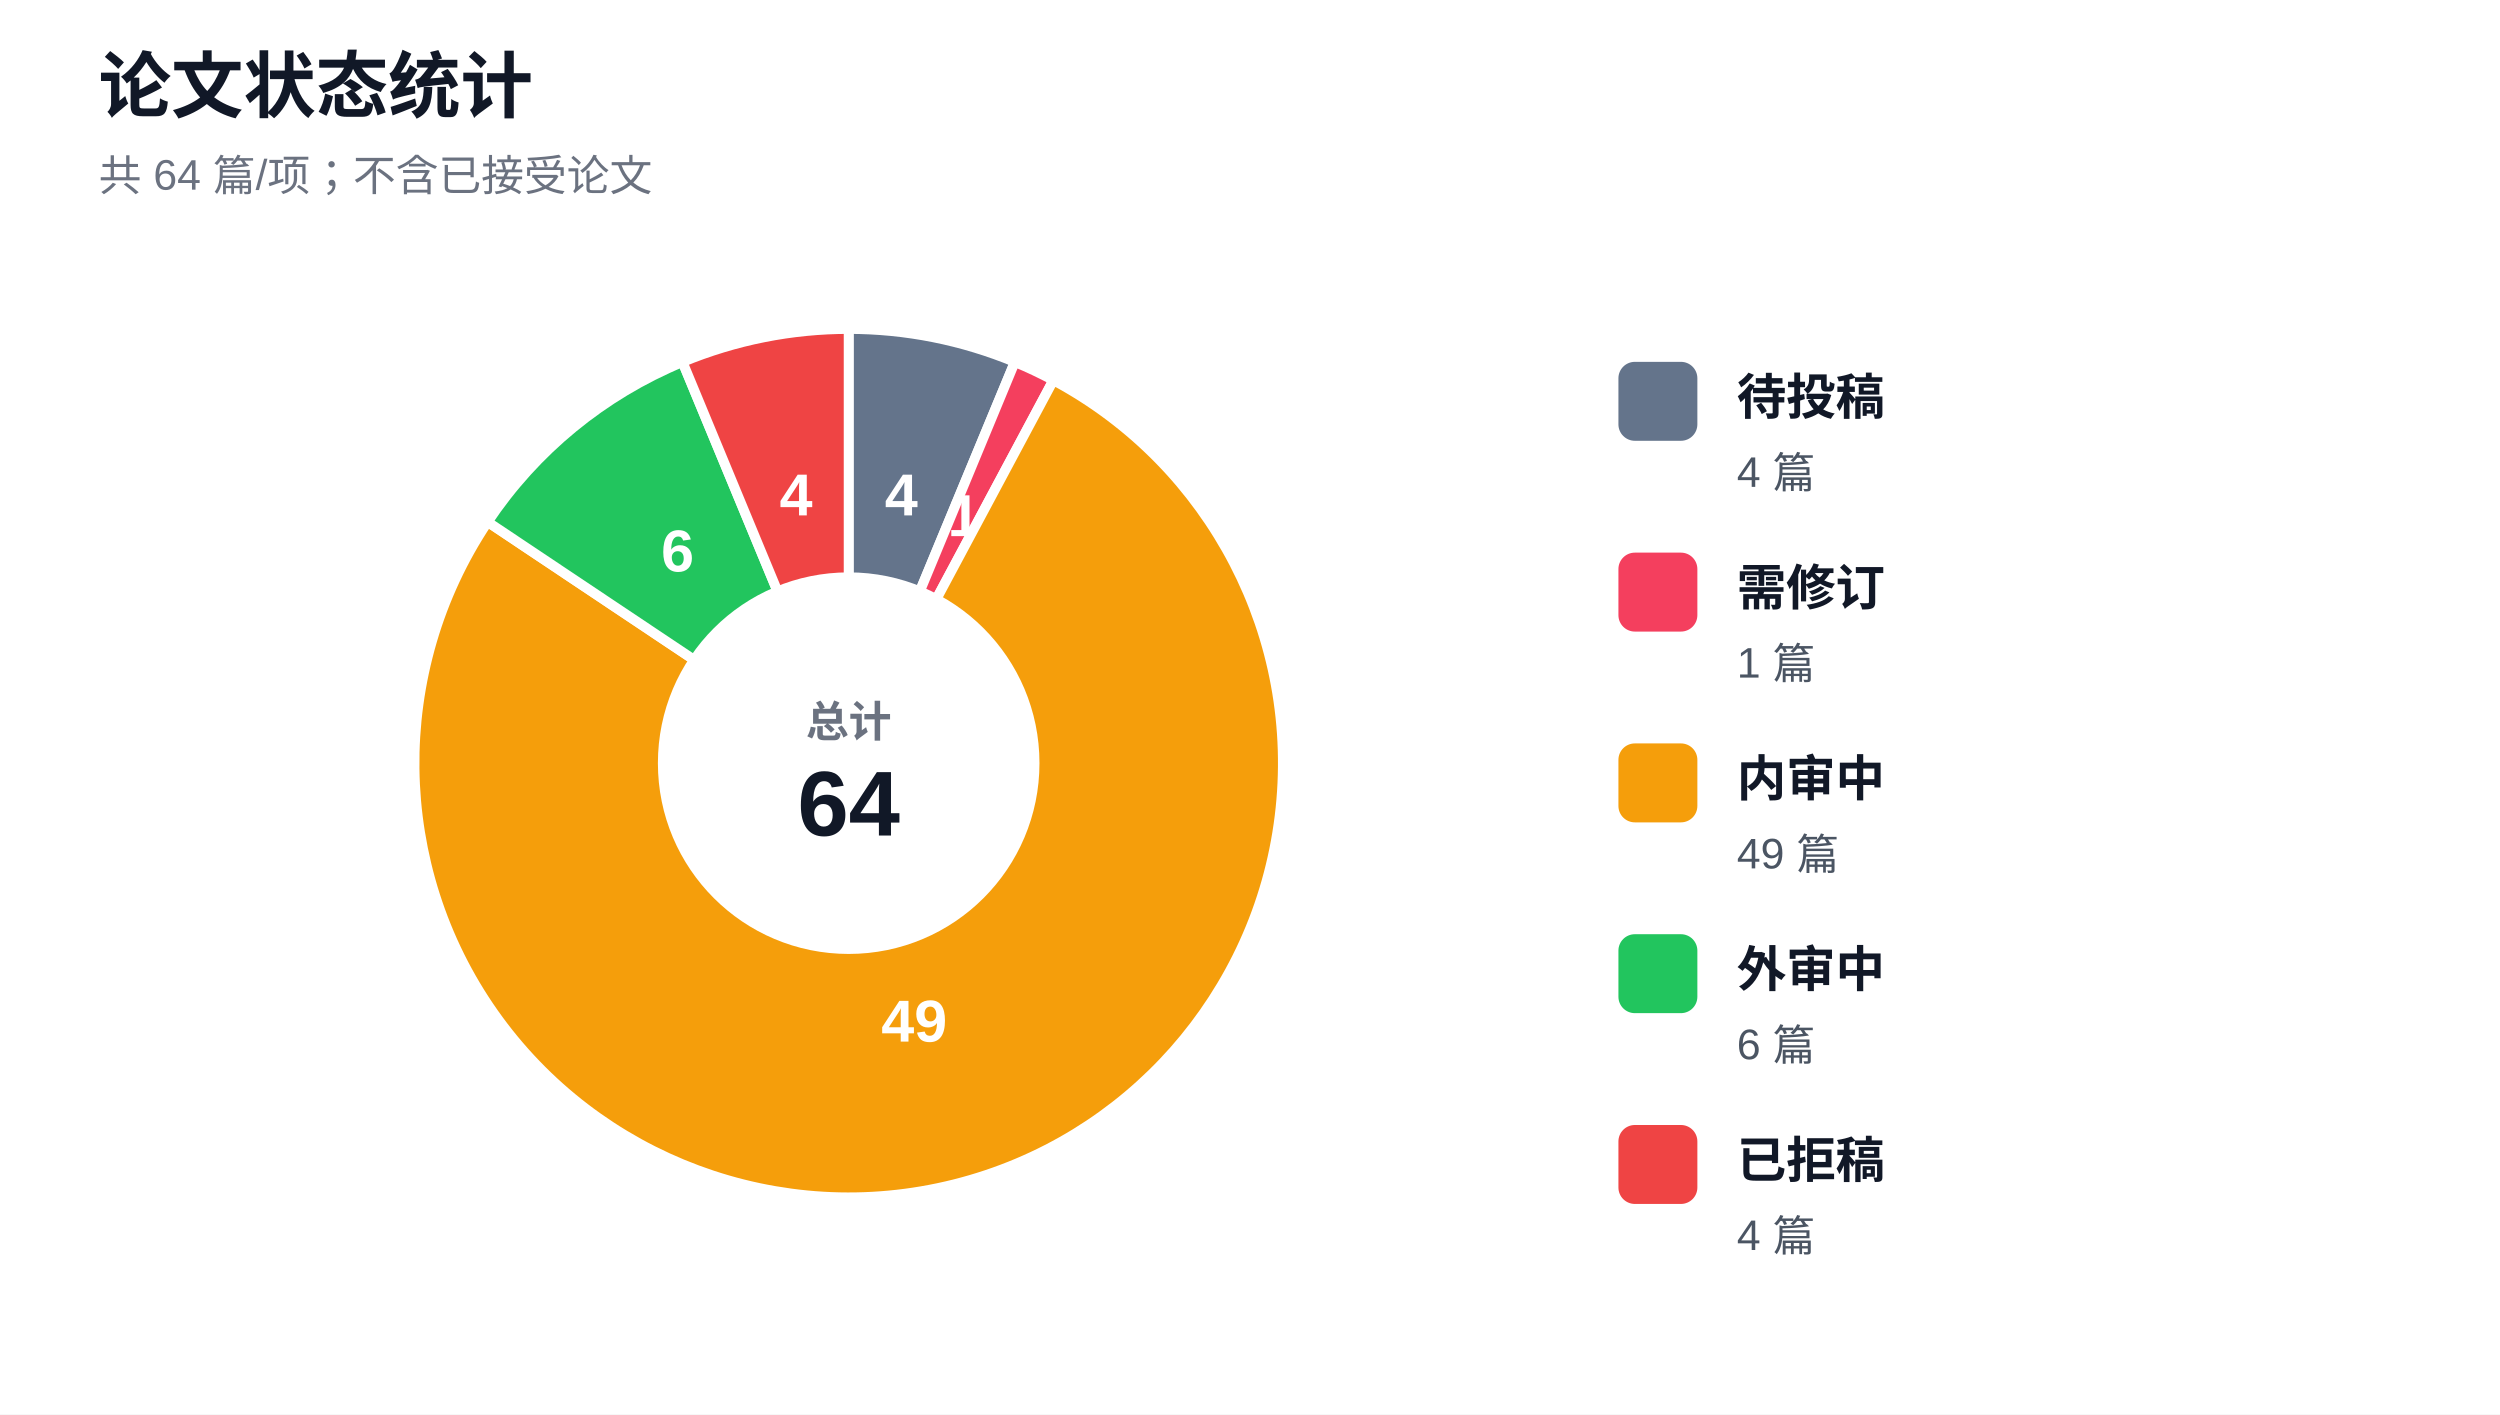
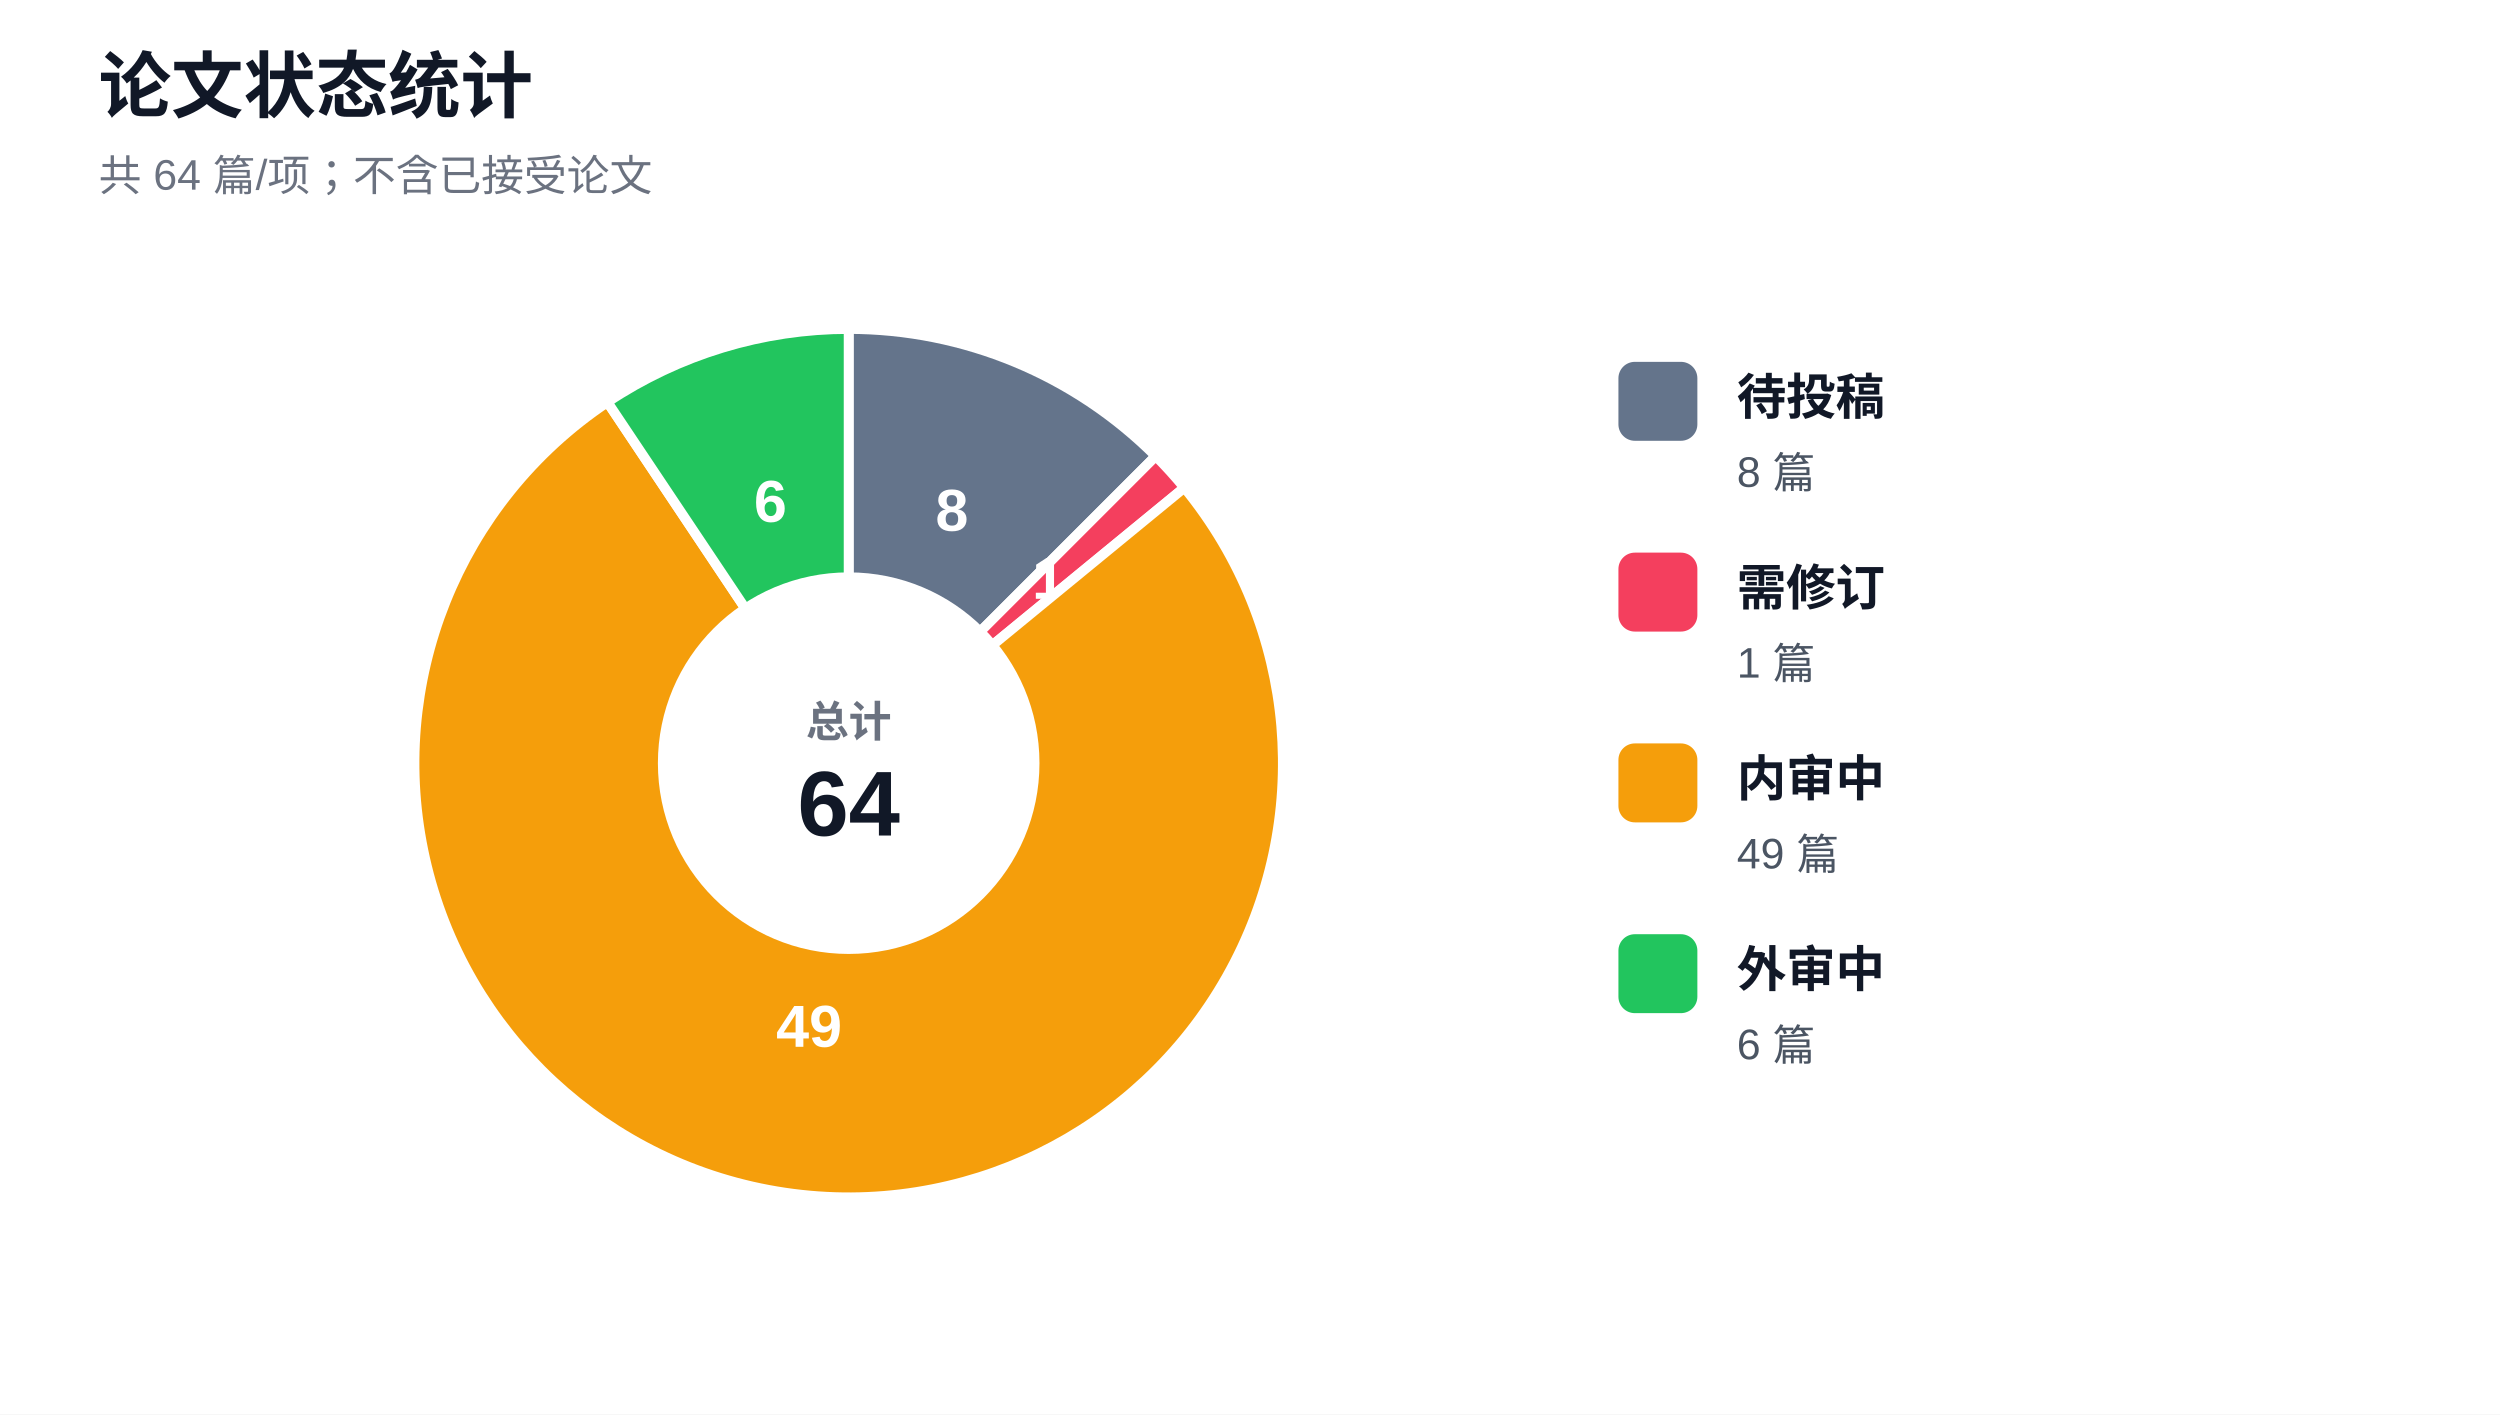
<svg xmlns="http://www.w3.org/2000/svg" width="760" height="430" viewBox="0 0 760 430" role="img" aria-labelledby="title desc">
  <rect width="760" height="430" fill="#ffffff" />
  <text x="30" y="34" fill="#111827" font-family="Arial, Microsoft YaHei, sans-serif" font-size="22" font-weight="700">论文状态统计</text>
  <text x="30" y="58" fill="#6b7280" font-family="Arial, Microsoft YaHei, sans-serif" font-size="13">共 64 篇/项；不含已接受论文</text>
  <g font-family="Arial, Microsoft YaHei, sans-serif">
-     <path d="M 258 232 L 258 100 A 132 132 0 0 1 308.514 110.048 Z" fill="#64748b" stroke="#ffffff" stroke-width="3" />
-     <text x="273.997" y="151.576" fill="#ffffff" font-size="18" font-weight="800" text-anchor="middle" dominant-baseline="middle">4</text>
-     <path d="M 258 232 L 308.514 110.048 A 132 132 0 0 1 320.224 115.586 Z" fill="#f43f5e" stroke="#ffffff" stroke-width="3" />
-     <text x="293.06" y="157.873" fill="#ffffff" font-size="18" font-weight="800" text-anchor="middle" dominant-baseline="middle">1</text>
-     <path d="M 258 232 L 320.224 115.586 A 132 132 0 1 1 148.246 158.665 Z" fill="#f59e0b" stroke="#ffffff" stroke-width="3" />
-     <text x="277.924" y="311.543" fill="#ffffff" font-size="18" font-weight="800" text-anchor="middle" dominant-baseline="middle">49</text>
-     <path d="M 258 232 L 148.246 158.665 A 132 132 0 0 1 207.486 110.048 Z" fill="#22c55e" stroke="#ffffff" stroke-width="3" />
-     <text x="205.98" y="168.613" fill="#ffffff" font-size="18" font-weight="800" text-anchor="middle" dominant-baseline="middle">6</text>
-     <path d="M 258 232 L 207.486 110.048 A 132 132 0 0 1 258 100 Z" fill="#ef4444" stroke="#ffffff" stroke-width="3" />
-     <text x="242.003" y="151.576" fill="#ffffff" font-size="18" font-weight="800" text-anchor="middle" dominant-baseline="middle">4</text>
+     <path d="M 258 232 L 258 100 A 132 132 0 0 1 351.338 138.662 Z" fill="#64748b" stroke="#ffffff" stroke-width="3" />
+     <text x="289.38" y="156.242" fill="#ffffff" font-size="18" font-weight="800" text-anchor="middle" dominant-baseline="middle">8</text>
+     <path d="M 258 232 L 351.338 138.662 A 132 132 0 0 1 360.037 148.26 Z" fill="#f43f5e" stroke="#ffffff" stroke-width="3" />
+     <text x="318.758" y="176.932" fill="#ffffff" font-size="18" font-weight="800" text-anchor="middle" dominant-baseline="middle">1</text>
+     <path d="M 258 232 L 360.037 148.26 A 132 132 0 1 1 184.665 122.246 Z" fill="#f59e0b" stroke="#ffffff" stroke-width="3" />
+     <text x="245.968" y="313.112" fill="#ffffff" font-size="18" font-weight="800" text-anchor="middle" dominant-baseline="middle">49</text>
+     <path d="M 258 232 L 184.665 122.246 A 132 132 0 0 1 258 100 Z" fill="#22c55e" stroke="#ffffff" stroke-width="3" />
+     <text x="234.197" y="153.531" fill="#ffffff" font-size="18" font-weight="800" text-anchor="middle" dominant-baseline="middle">6</text>
    <circle cx="258" cy="232" r="58" fill="#ffffff" />
    <text x="258" y="224" fill="#6b7280" font-size="13" font-weight="700" text-anchor="middle">总计</text>
    <text x="258" y="254" fill="#111827" font-size="28" font-weight="700" text-anchor="middle">64</text>
  </g>
  <g font-family="Arial, Microsoft YaHei, sans-serif">
    <rect x="492" y="110" width="24" height="24" rx="5" fill="#64748b" />
    <text x="528" y="126" fill="#111827" font-size="15" font-weight="700">待投稿</text>
-     <text x="528" y="148" fill="#4b5563" font-size="13">4 篇</text>
+     <text x="528" y="148" fill="#4b5563" font-size="13">8 篇</text>
    <rect x="492" y="168" width="24" height="24" rx="5" fill="#f43f5e" />
    <text x="528" y="184" fill="#111827" font-size="15" font-weight="700">需修订</text>
    <text x="528" y="206" fill="#4b5563" font-size="13">1 篇</text>
    <rect x="492" y="226" width="24" height="24" rx="5" fill="#f59e0b" />
    <text x="528" y="242" fill="#111827" font-size="15" font-weight="700">内审中</text>
    <text x="528" y="264" fill="#4b5563" font-size="13">49 篇</text>
    <rect x="492" y="284" width="24" height="24" rx="5" fill="#22c55e" />
    <text x="528" y="300" fill="#111827" font-size="15" font-weight="700">外审中</text>
    <text x="528" y="322" fill="#4b5563" font-size="13">6 篇</text>
-     <rect x="492" y="342" width="24" height="24" rx="5" fill="#ef4444" />
-     <text x="528" y="358" fill="#111827" font-size="15" font-weight="700">已拒稿</text>
-     <text x="528" y="380" fill="#4b5563" font-size="13">4 篇</text>
  </g>
</svg>
